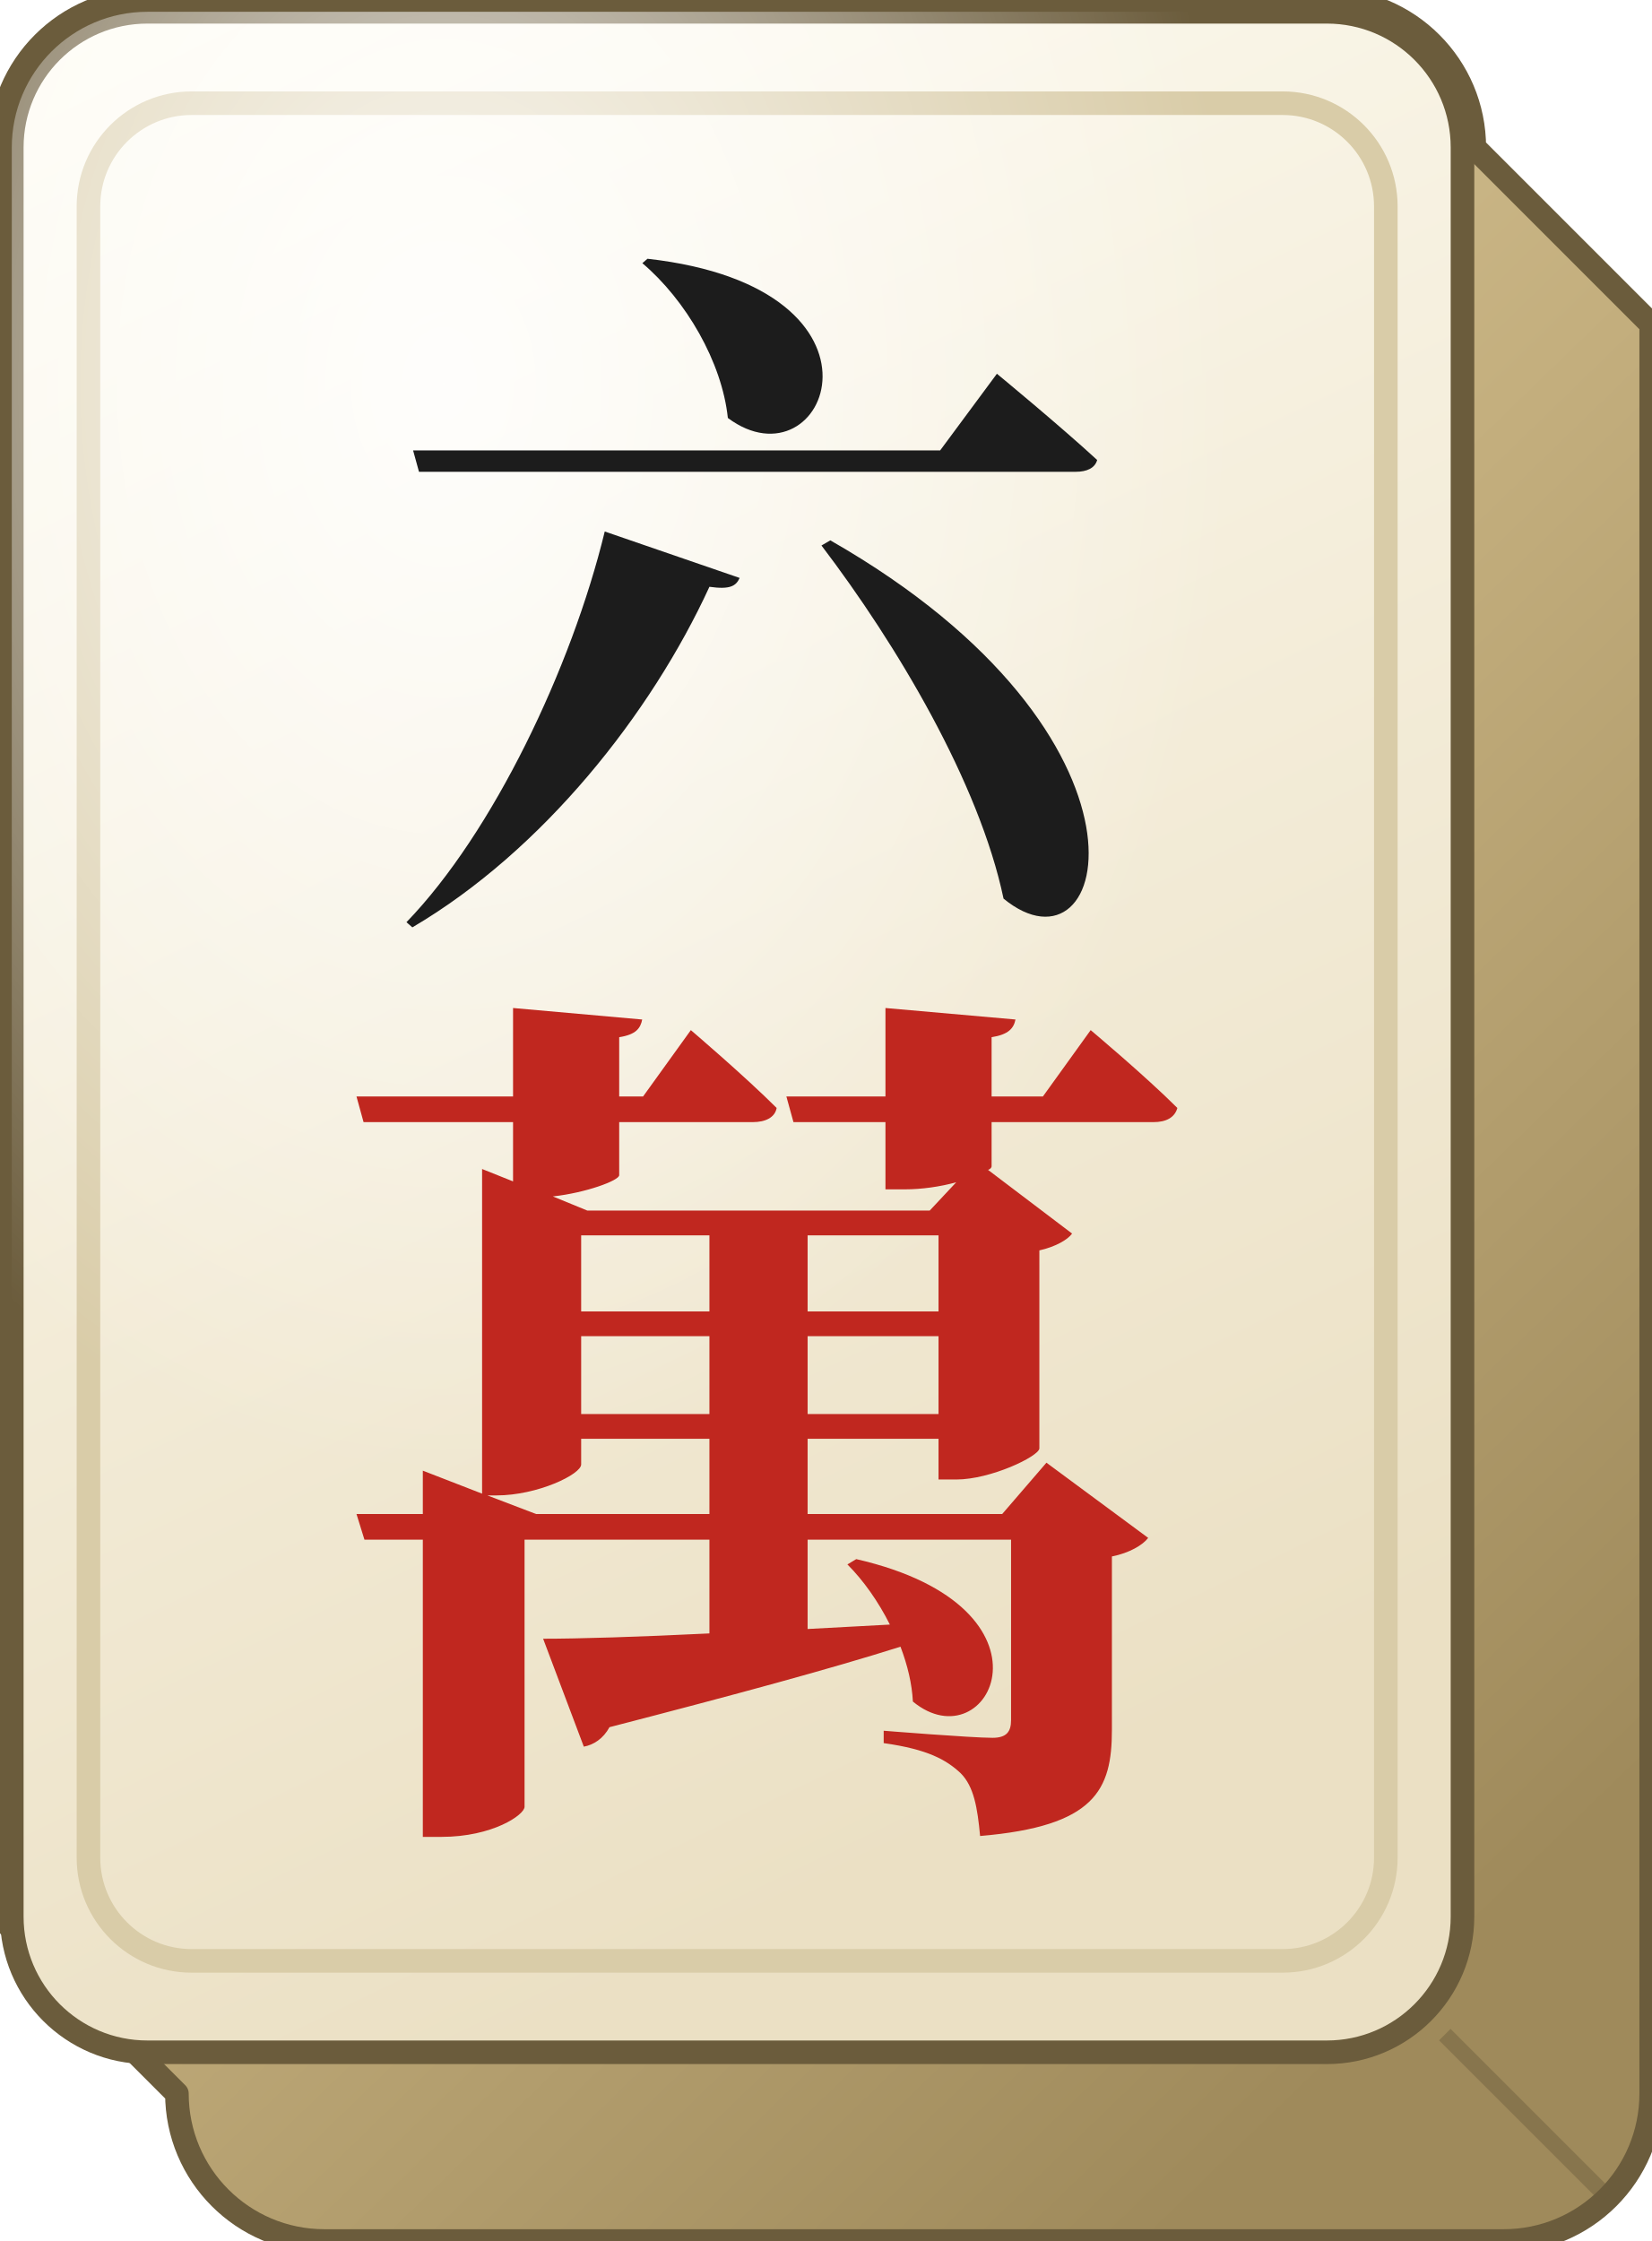
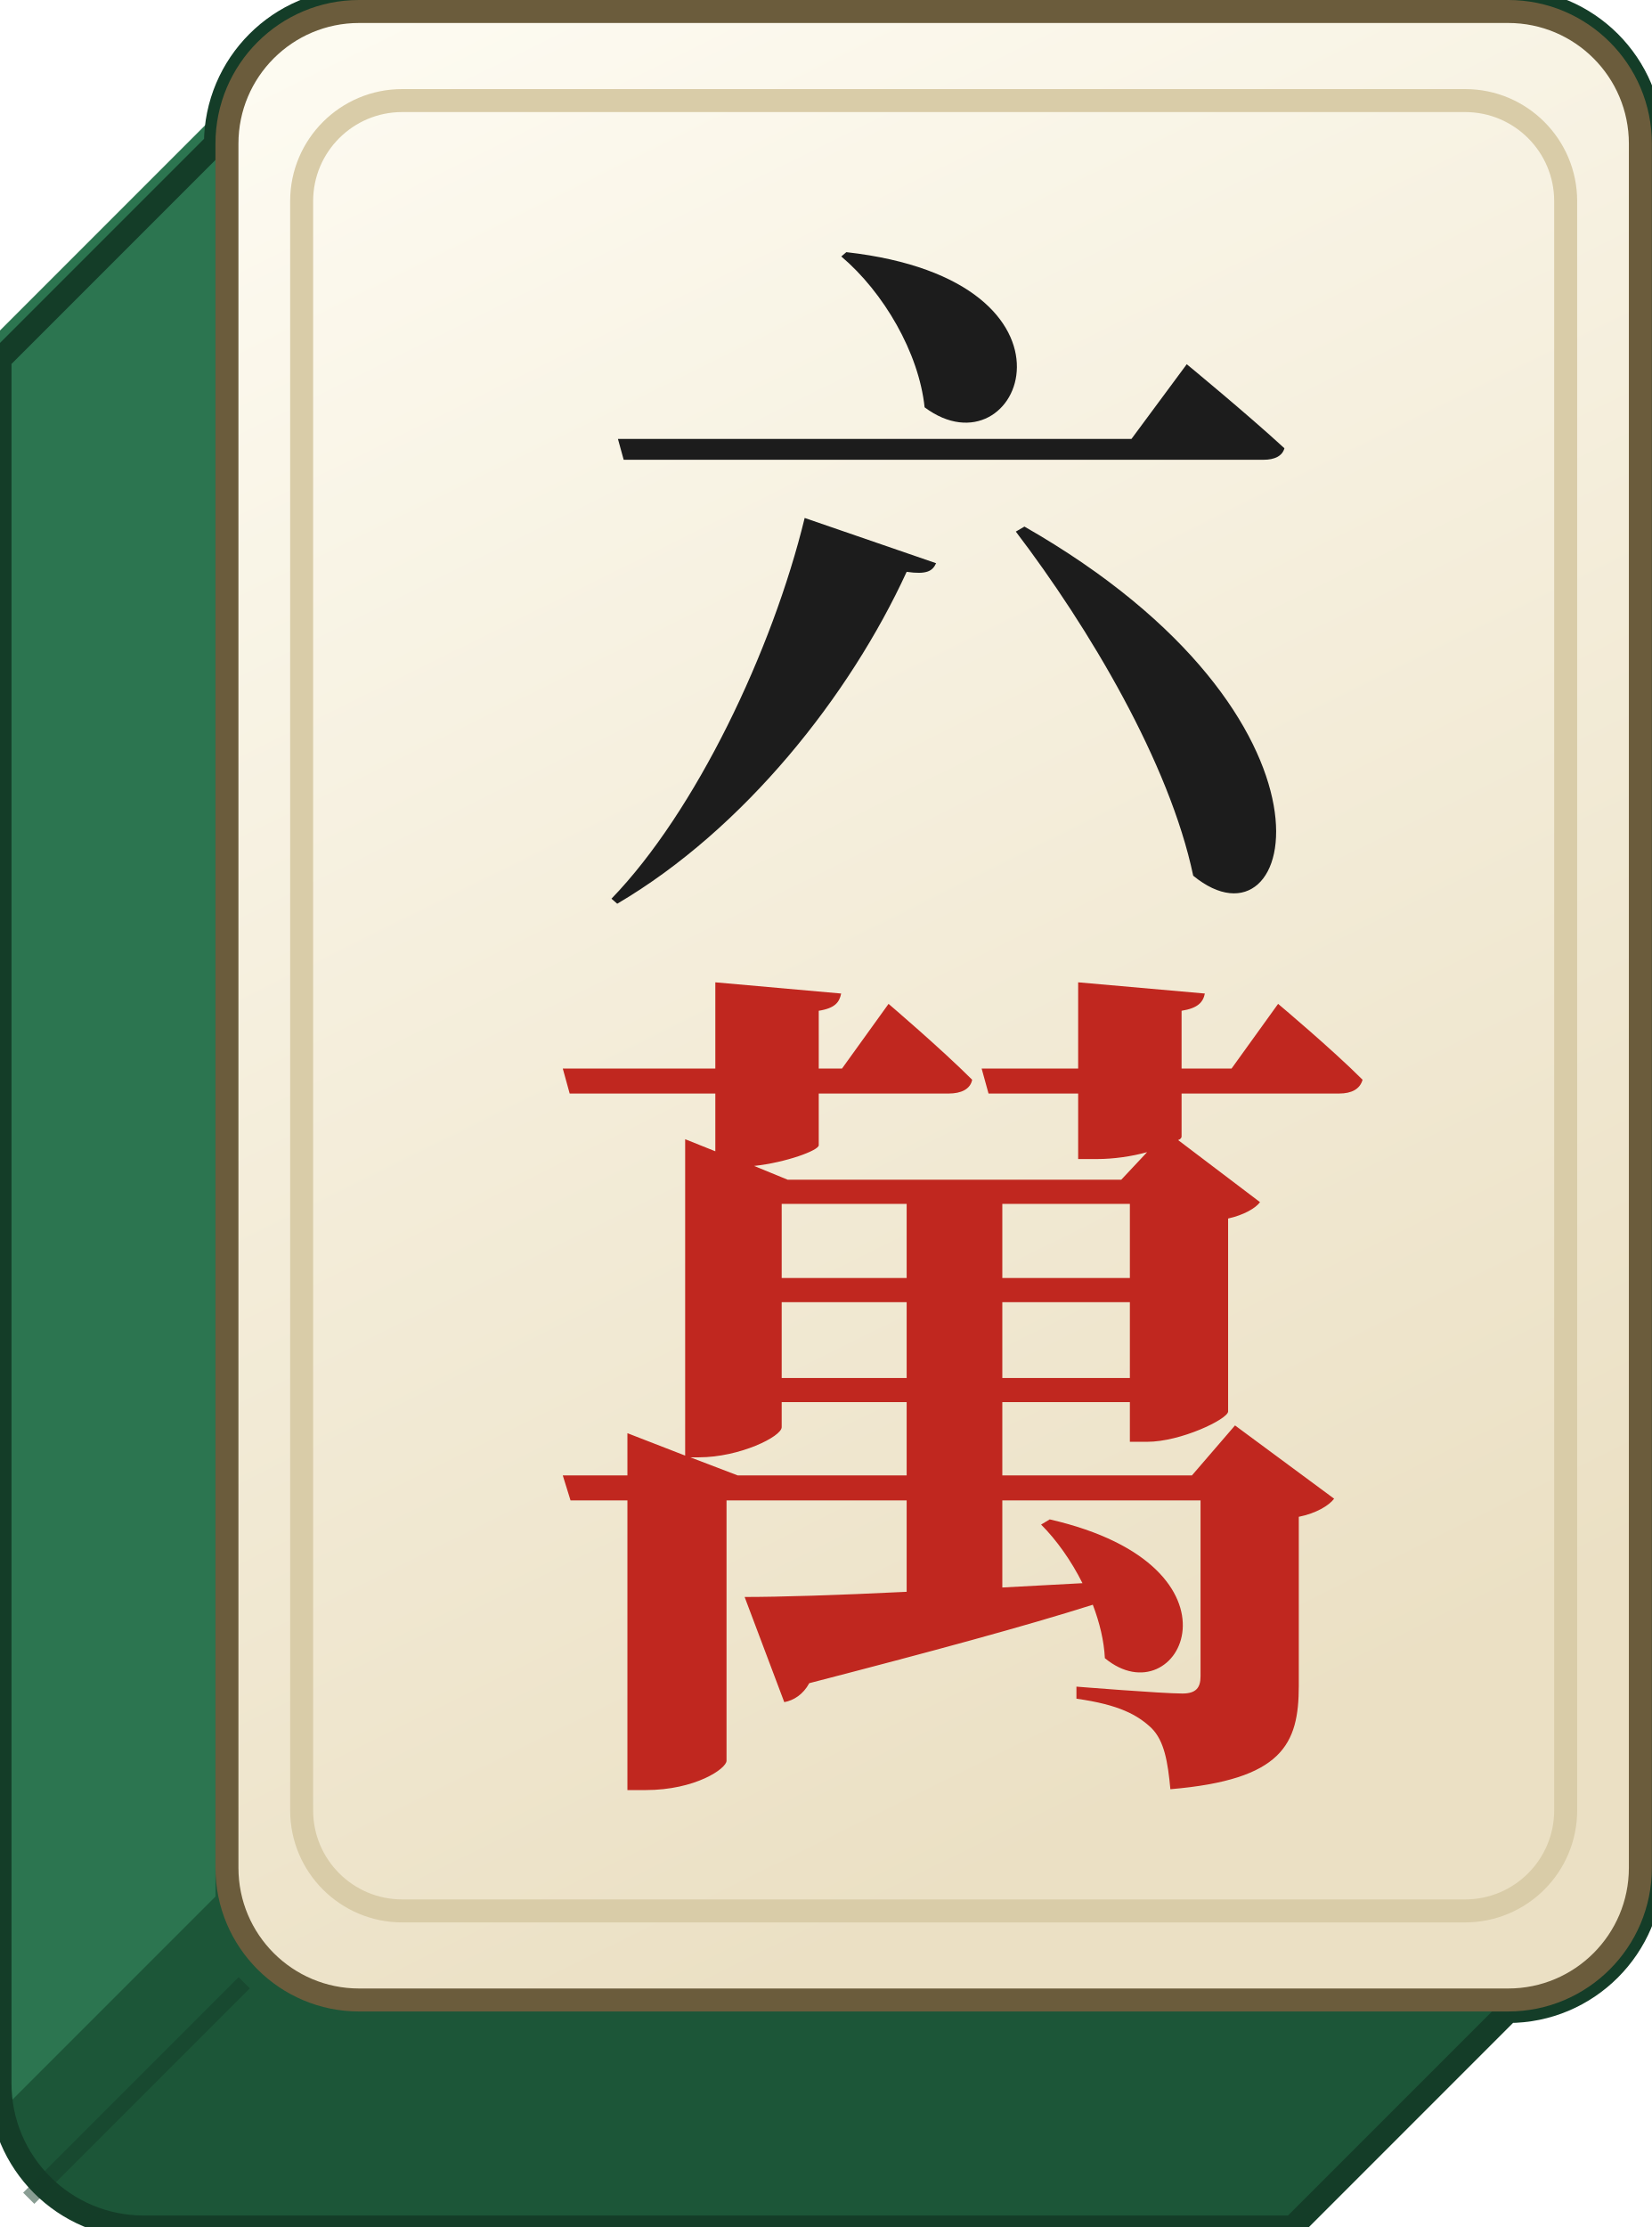
- <svg xmlns="http://www.w3.org/2000/svg" viewBox="0 0 112 152" width="112" height="152" role="img" aria-label="Caracteres 6">
+ <svg xmlns="http://www.w3.org/2000/svg" viewBox="0 0 115 155" width="115" height="155" role="img" aria-label="Caracteres 6">
  <defs>
    <linearGradient id="mjFace" x1="0" y1="0" x2="0.35" y2="1">
      <stop offset="0" stop-color="#FEFCF3" />
      <stop offset="1" stop-color="#EBE0C4" />
    </linearGradient>
-     <linearGradient id="mjSide" x1="0" y1="0" x2="0.7" y2="1">
-       <stop offset="0" stop-color="#E4D6AE" />
-       <stop offset="0.55" stop-color="#C4AF7E" />
-       <stop offset="1" stop-color="#9F8A5B" />
-     </linearGradient>
    <linearGradient id="mjBack" x1="0" y1="0" x2="0.4" y2="1">
      <stop offset="0" stop-color="#3E7F63" />
      <stop offset="1" stop-color="#1E4D3B" />
    </linearGradient>
-     <radialGradient id="mjGloss" cx="0.3" cy="0.18" r="0.9">
-       <stop offset="0" stop-color="#ffffff" stop-opacity="0.85" />
-       <stop offset="0.6" stop-color="#ffffff" stop-opacity="0" />
-     </radialGradient>
  </defs>
-   <path d="M10,0 L90,0 A10,10 0 0 1 100,10 L112,22 L112,142 A10,10 0 0 1 102,152 L22,152 A10,10 0 0 1 12,142 L0,130 L0,10 A10,10 0 0 1 10,0 Z" fill="url(#mjSide)" stroke="#6B5C3C" stroke-width="1.6" stroke-linejoin="round" />
-   <path d="M98,138 L109,149" stroke="#6B5C3C" stroke-width="1.1" stroke-opacity="0.45" />
-   <rect x="0.8" y="0.8" width="98.4" height="138.4" rx="9.2" fill="url(#mjFace)" stroke="#6B5C3C" stroke-width="1.6" />
-   <rect x="6" y="7" width="88" height="126" rx="7" fill="none" stroke="#D9CCA8" stroke-width="1.6" />
-   <rect x="0.8" y="0.8" width="98.4" height="138.4" rx="9.2" fill="url(#mjGloss)" />
-   <g id="face" transform="translate(9,11)">
+   <path d="M25,0 L105,0 A10,10 0 0 1 115,10 L115,130 A10,10 0 0 1 105,140 L90,155 L10,155 A10,10 0 0 1 0,145 L0,25 L15,10 A10,10 0 0 1 25,0 Z" fill="#1C5638" />
+   <path d="M15,8 L0,23 L0,147 L15,132 Z" fill="#2C7550" />
+   <path d="M25,0 L105,0 A10,10 0 0 1 115,10 L115,130 A10,10 0 0 1 105,140 L90,155 L10,155 A10,10 0 0 1 0,145 L0,25 L15,10 A10,10 0 0 1 25,0 Z" fill="none" stroke="#143D28" stroke-width="1.6" stroke-linejoin="round" />
+   <path d="M17,138 L2,153" stroke="#143D28" stroke-width="1.1" stroke-opacity="0.5" />
+   <rect x="15.8" y="0.8" width="98.4" height="138.4" rx="9.2" fill="url(#mjFace)" stroke="#6B5C3C" stroke-width="1.6" />
+   <rect x="21" y="7" width="88" height="126" rx="7" fill="none" stroke="#D9CCA8" stroke-width="1.6" />
+   <g id="face" transform="translate(24,11)">
    <path d="M606.00 461.00 594.00 454.00C696.00 320.00 808.00 132.00 841.00 -25.00C986.00 -144.00 1073.00 194.00 606.00 461.00ZM483.00 410.00 300.00 473.00C255.00 288.00 148.00 64.00 31.00 -57.00L39.00 -64.00C216.00 40.00 363.00 226.00 442.00 398.00C470.00 394.00 478.00 399.00 483.00 410.00ZM358.00 843.00 351.00 837.00C410.00 787.00 459.00 703.00 467.00 627.00C600.00 528.00 713.00 803.00 358.00 843.00ZM832.00 687.00 755.00 583.00H40.00L48.00 554.00H939.00C954.00 554.00 965.00 559.00 968.00 570.00C917.00 617.00 832.00 687.00 832.00 687.00Z" fill="#1C1C1C" transform="translate(17.02,48.7) scale(0.05,-0.05)" />
    <path d="M419.00 824.00 365.00 749.00H338.00V816.00C357.00 819.00 362.00 826.00 364.00 836.00L218.00 849.00V749.00H41.00L49.00 720.00H218.00V653.00L183.00 667.00V300.00L116.00 326.00V277.00H41.00L50.00 248.00H116.00V-88.00H137.00C195.00 -88.00 231.00 -63.00 231.00 -54.00V248.00H440.00V142.00C359.00 138.00 292.00 136.00 252.00 136.00L298.00 14.00C309.00 16.00 320.00 23.00 327.00 36.00C470.00 73.00 577.00 102.00 656.00 127.00C664.00 106.00 669.00 85.00 670.00 65.00C756.00 -6.00 846.00 171.00 606.00 226.00L596.00 220.00C614.00 202.00 631.00 178.00 644.00 152.00L551.00 147.00V248.00H781.00V44.00C781.00 31.00 776.00 24.00 760.00 24.00C736.00 24.00 637.00 32.00 637.00 32.00V18.00C687.00 11.00 708.00 -1.00 724.00 -16.00C739.00 -31.00 743.00 -55.00 746.00 -87.00C876.00 -76.00 895.00 -35.00 895.00 33.00V229.00C915.00 233.00 930.00 242.00 936.00 250.00L821.00 335.00L771.00 277.00H551.00V362.00H699.00V316.00H719.00C758.00 316.00 812.00 342.00 813.00 351.00V575.00C831.00 579.00 845.00 587.00 850.00 594.00L755.00 666.00C758.00 667.00 759.00 669.00 759.00 670.00V720.00H942.00C956.00 720.00 966.00 725.00 969.00 736.00C933.00 772.00 871.00 824.00 871.00 824.00L817.00 749.00H759.00V816.00C778.00 819.00 784.00 826.00 786.00 836.00L639.00 849.00V749.00H527.00L535.00 720.00H639.00V644.00H661.00C680.00 644.00 701.00 647.00 719.00 652.00L689.00 620.00H302.00L263.00 636.00C300.00 640.00 338.00 654.00 338.00 660.00V720.00H489.00C503.00 720.00 514.00 725.00 516.00 736.00C480.00 772.00 419.00 824.00 419.00 824.00ZM295.00 333.00V362.00H440.00V277.00H244.00L189.00 298.00H199.00C246.00 298.00 295.00 322.00 295.00 333.00ZM440.00 592.00V506.00H295.00V592.00ZM551.00 592.00H699.00V506.00H551.00ZM440.00 390.00H295.00V478.00H440.00ZM551.00 390.00V478.00H699.00V390.00Z" fill="#C0271F" transform="translate(12.72,108.31) scale(0.06,-0.06)" />
  </g>
</svg>
